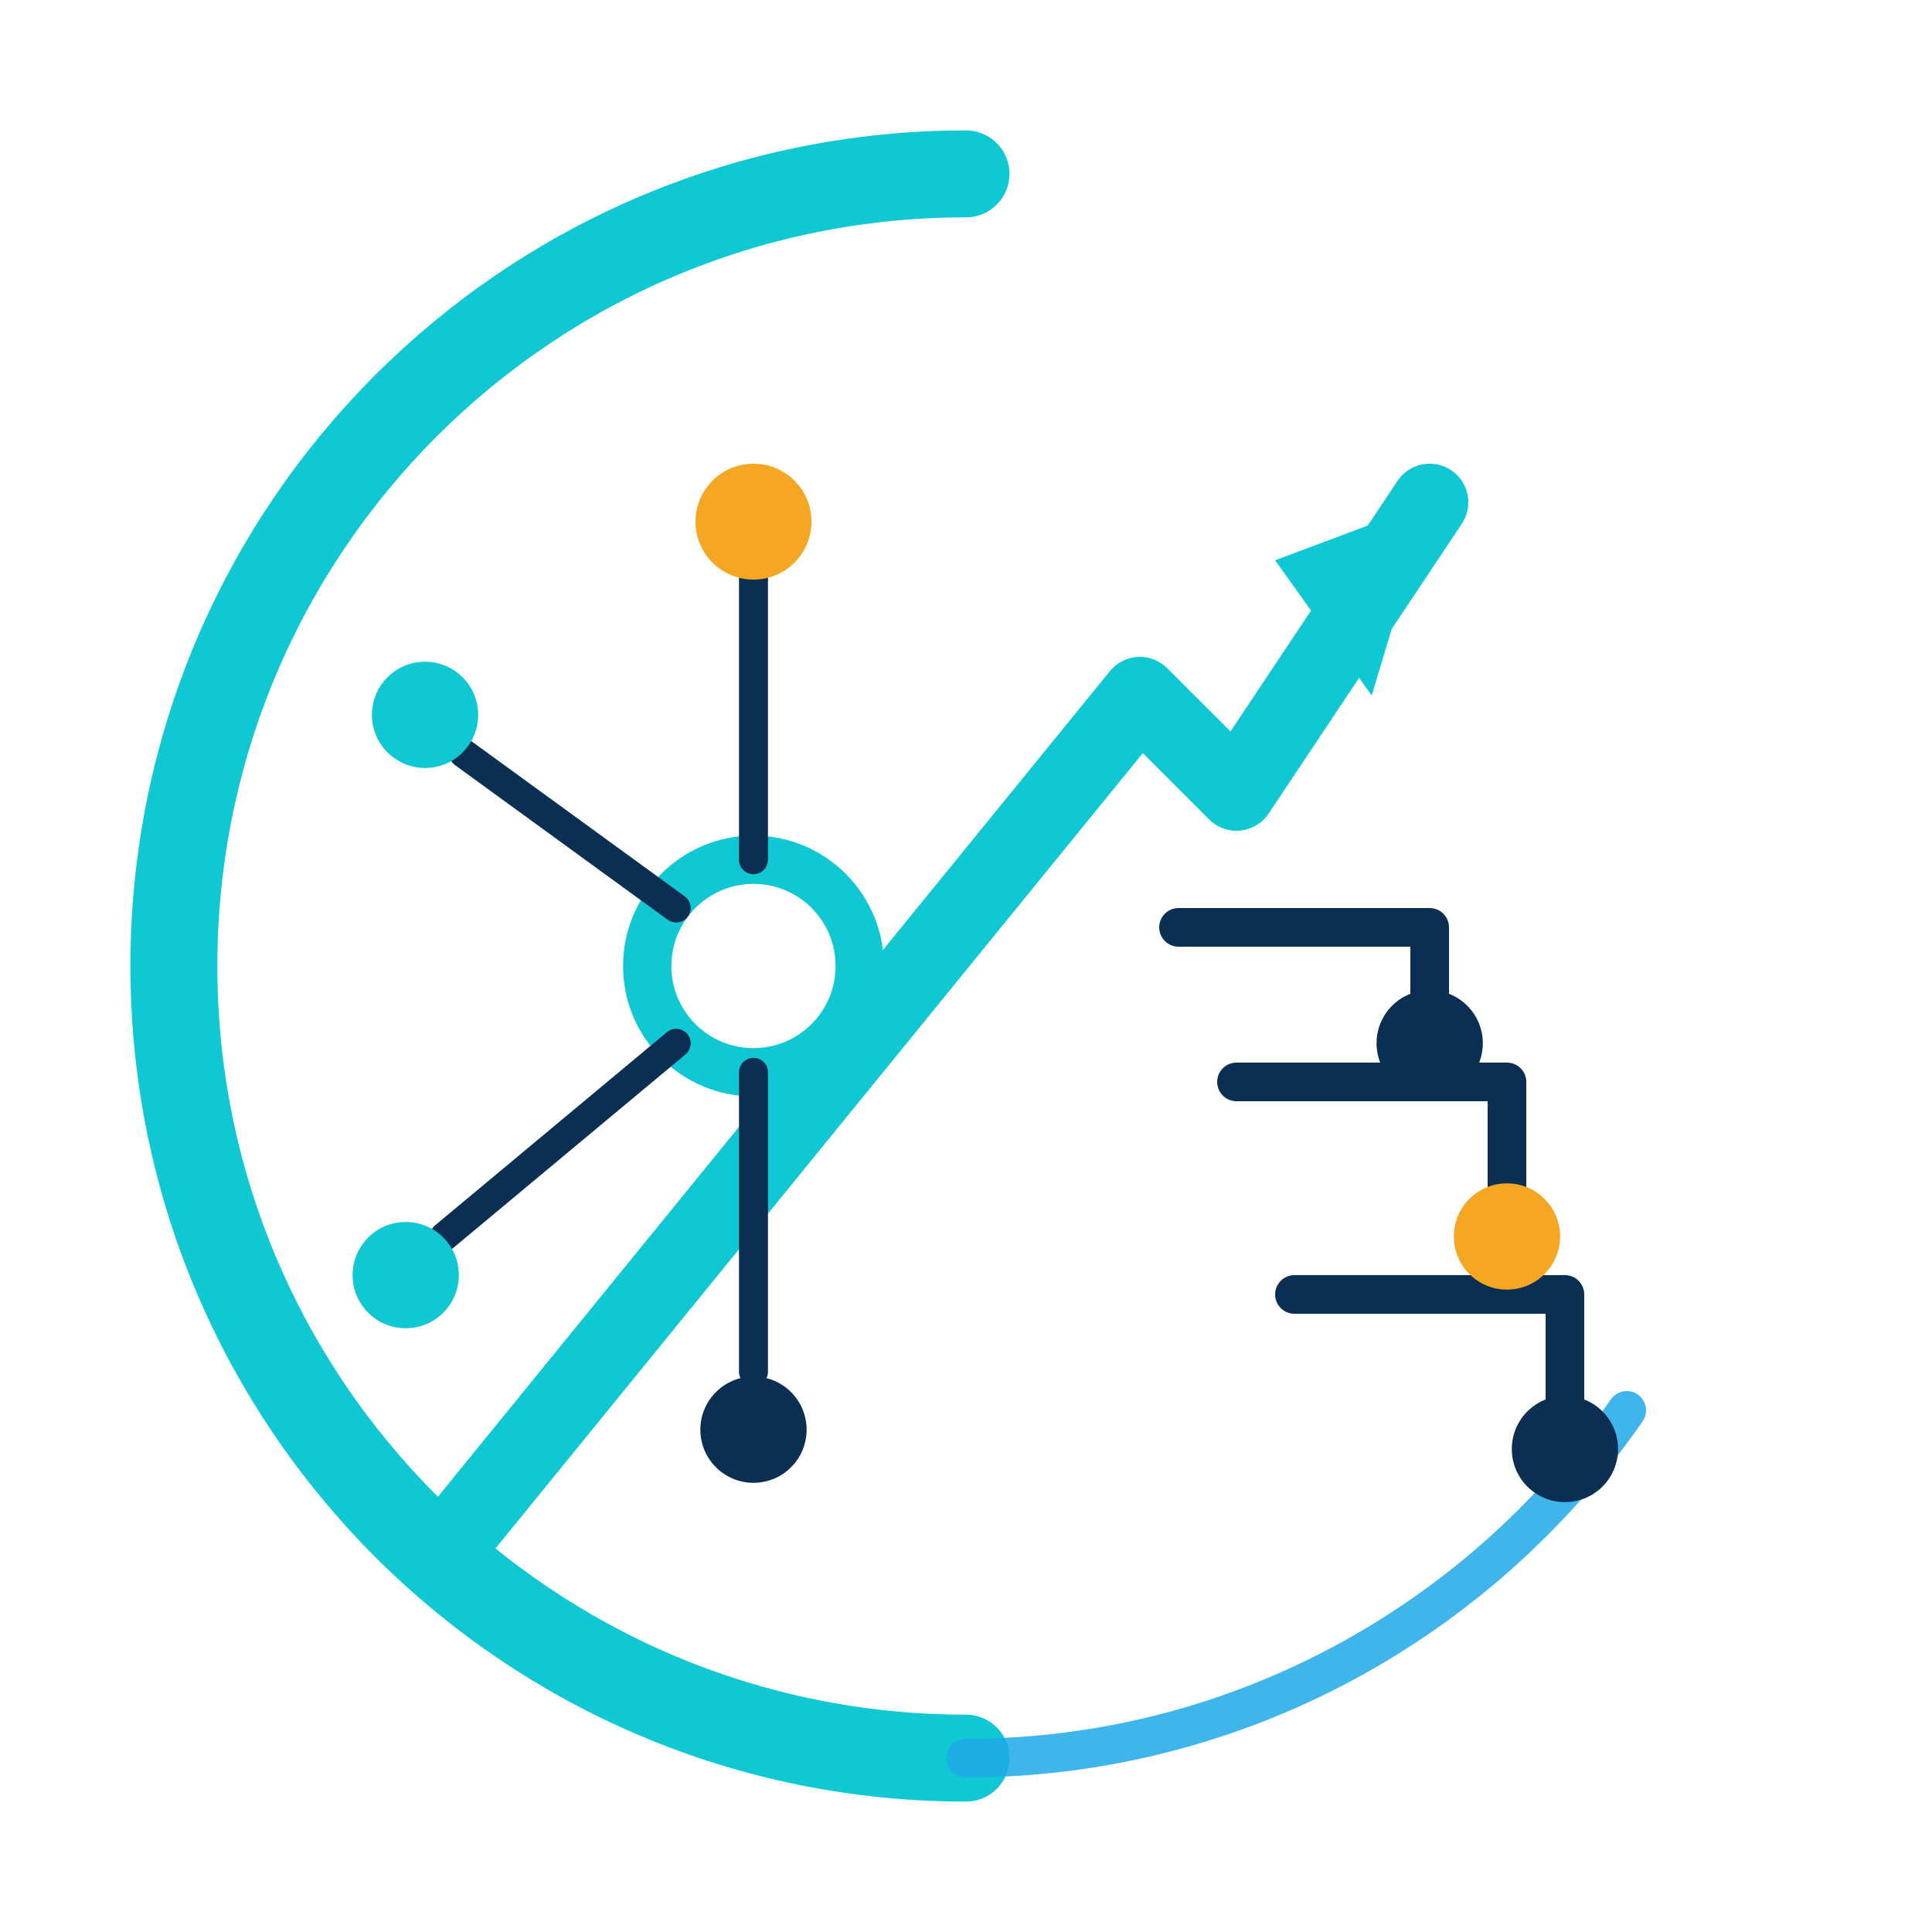
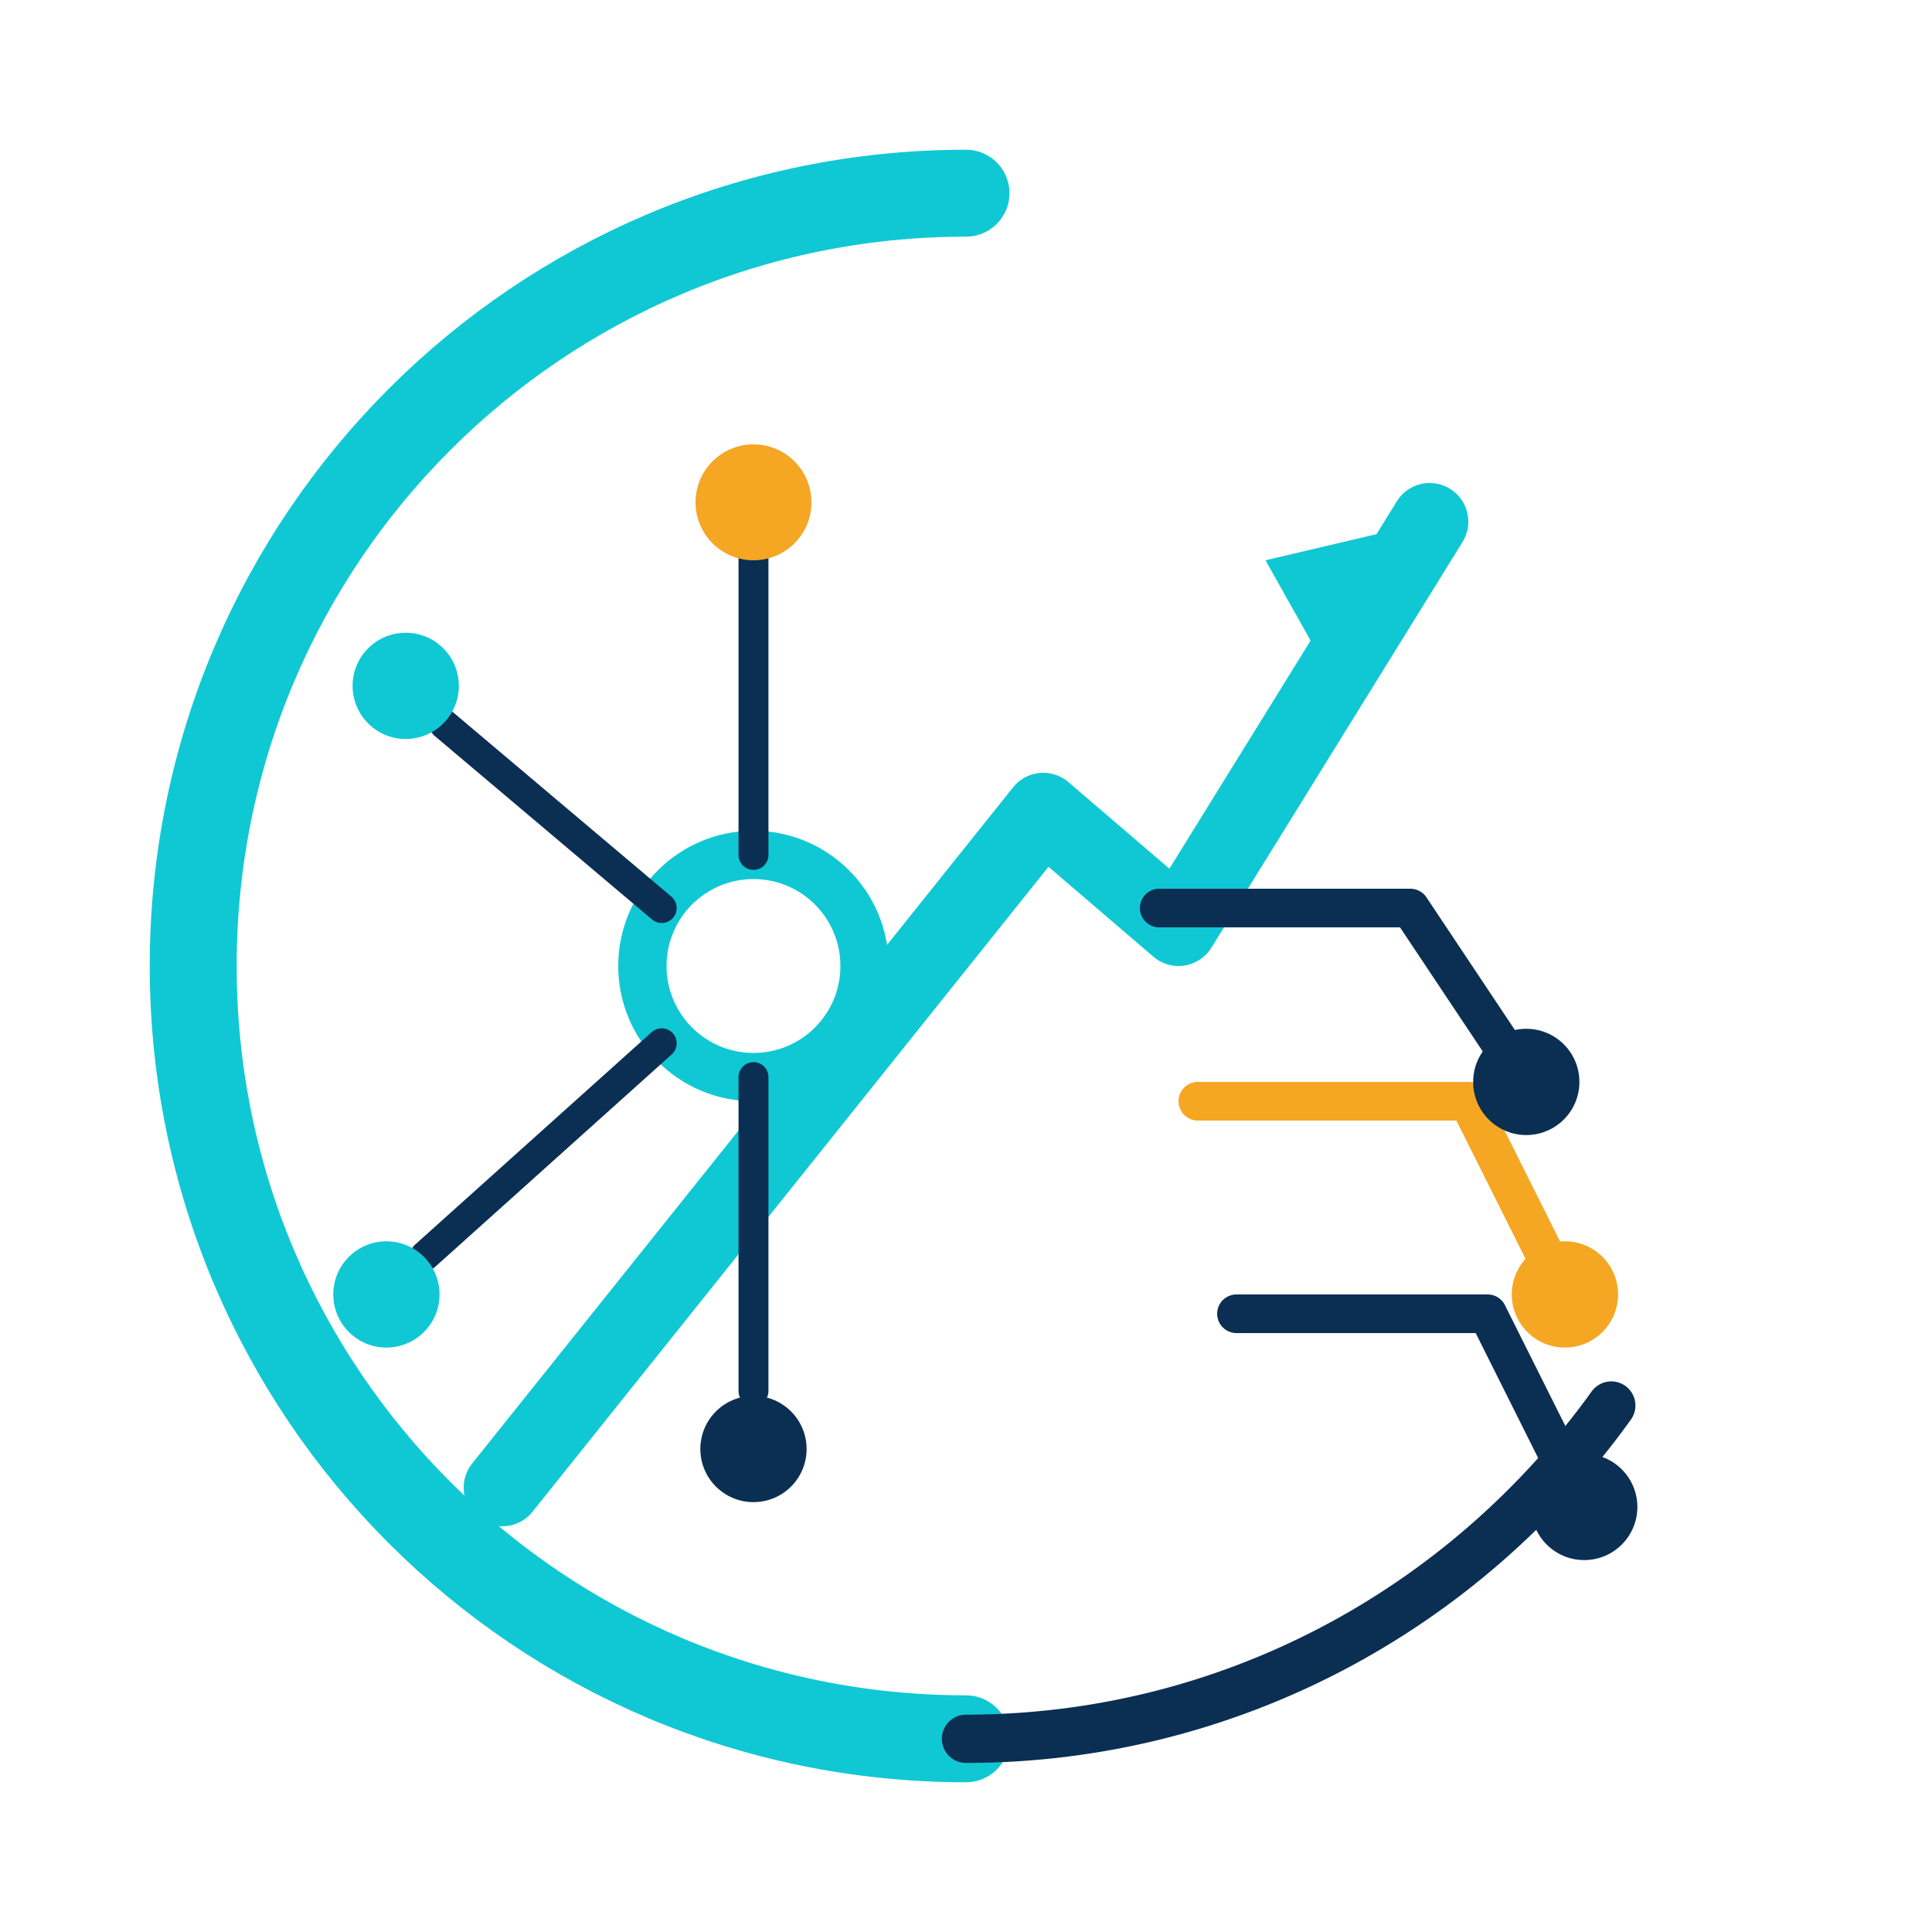
<svg xmlns="http://www.w3.org/2000/svg" viewBox="0 0 200 200" fill="none">
-   <path d="M100 18c-45.3 0-82 36.7-82 82s36.7 82 82 82" stroke="#10C8D4" stroke-width="9" stroke-linecap="round" />
-   <path d="M100 182c28 0 53.2-14.1 68.4-36" stroke="#1EA8E8" stroke-width="4" stroke-linecap="round" opacity=".85" />
-   <path d="M48 158 L118 72 L128 82 L148 52" stroke="#10C8D4" stroke-width="8" stroke-linecap="round" stroke-linejoin="round" />
-   <path d="M148 52 L132 58 L142 72 Z" fill="#10C8D4" />
-   <circle cx="78" cy="100" r="11" stroke="#10C8D4" stroke-width="5" />
-   <line x1="78" y1="89" x2="78" y2="58" stroke="#0B2F53" stroke-width="3" stroke-linecap="round" />
-   <line x1="70" y1="94" x2="48" y2="78" stroke="#0B2F53" stroke-width="3" stroke-linecap="round" />
-   <line x1="70" y1="108" x2="46" y2="128" stroke="#0B2F53" stroke-width="3" stroke-linecap="round" />
-   <line x1="78" y1="111" x2="78" y2="142" stroke="#0B2F53" stroke-width="3" stroke-linecap="round" />
-   <circle cx="78" cy="54" r="6" fill="#F5A623" />
-   <circle cx="44" cy="74" r="5.5" fill="#10C8D4" />
-   <circle cx="42" cy="132" r="5.5" fill="#10C8D4" />
-   <circle cx="78" cy="148" r="5.5" fill="#0B2F53" />
-   <path d="M122 96 H148 V108" stroke="#0B2F53" stroke-width="4" stroke-linecap="round" stroke-linejoin="round" />
-   <path d="M128 112 H156 V128" stroke="#0B2F53" stroke-width="4" stroke-linecap="round" stroke-linejoin="round" />
-   <path d="M134 134 H162 V150" stroke="#0B2F53" stroke-width="4" stroke-linecap="round" stroke-linejoin="round" />
-   <circle cx="148" cy="108" r="5.5" fill="#0B2F53" />
-   <circle cx="156" cy="128" r="5.5" fill="#F5A623" />
-   <circle cx="162" cy="150" r="5.5" fill="#0B2F53" />
+   <path d="M100 20c-44.2 0-80 35.8-80 80s35.8 80 80 80" stroke="#10C8D4" stroke-width="9" stroke-linecap="round" />
+   <path d="M100 180c27 0 51.5-13.2 66.8-34.5" stroke="#0B2F53" stroke-width="5" stroke-linecap="round" />
+   <path d="M52 154 L108 84 L122 96 L148 54" stroke="#10C8D4" stroke-width="8" stroke-linecap="round" stroke-linejoin="round" />
+   <path d="M148 54 L131 58 L140 74 Z" fill="#10C8D4" />
+   <circle cx="78" cy="100" r="11.5" stroke="#10C8D4" stroke-width="5" />
+   <line x1="78" y1="88.5" x2="78" y2="56" stroke="#0B2F53" stroke-width="3.1" stroke-linecap="round" />
+   <line x1="68.5" y1="94" x2="46" y2="75" stroke="#0B2F53" stroke-width="3.1" stroke-linecap="round" />
+   <line x1="68.5" y1="108" x2="44" y2="130" stroke="#0B2F53" stroke-width="3.1" stroke-linecap="round" />
+   <line x1="78" y1="111.5" x2="78" y2="144" stroke="#0B2F53" stroke-width="3.1" stroke-linecap="round" />
+   <circle cx="78" cy="52" r="6" fill="#F5A623" />
+   <circle cx="42" cy="71" r="5.5" fill="#10C8D4" />
+   <circle cx="40" cy="134" r="5.5" fill="#10C8D4" />
+   <circle cx="78" cy="150" r="5.5" fill="#0B2F53" />
+   <path d="M120 94 L146 94 L158 112" stroke="#0B2F53" stroke-width="4" stroke-linecap="round" stroke-linejoin="round" />
+   <path d="M124 114 L152 114 L162 134" stroke="#F5A623" stroke-width="4" stroke-linecap="round" stroke-linejoin="round" />
+   <path d="M128 136 L154 136 L164 156" stroke="#0B2F53" stroke-width="4" stroke-linecap="round" stroke-linejoin="round" />
+   <circle cx="158" cy="112" r="5.5" fill="#0B2F53" />
+   <circle cx="162" cy="134" r="5.5" fill="#F5A623" />
+   <circle cx="164" cy="156" r="5.5" fill="#0B2F53" />
</svg>
